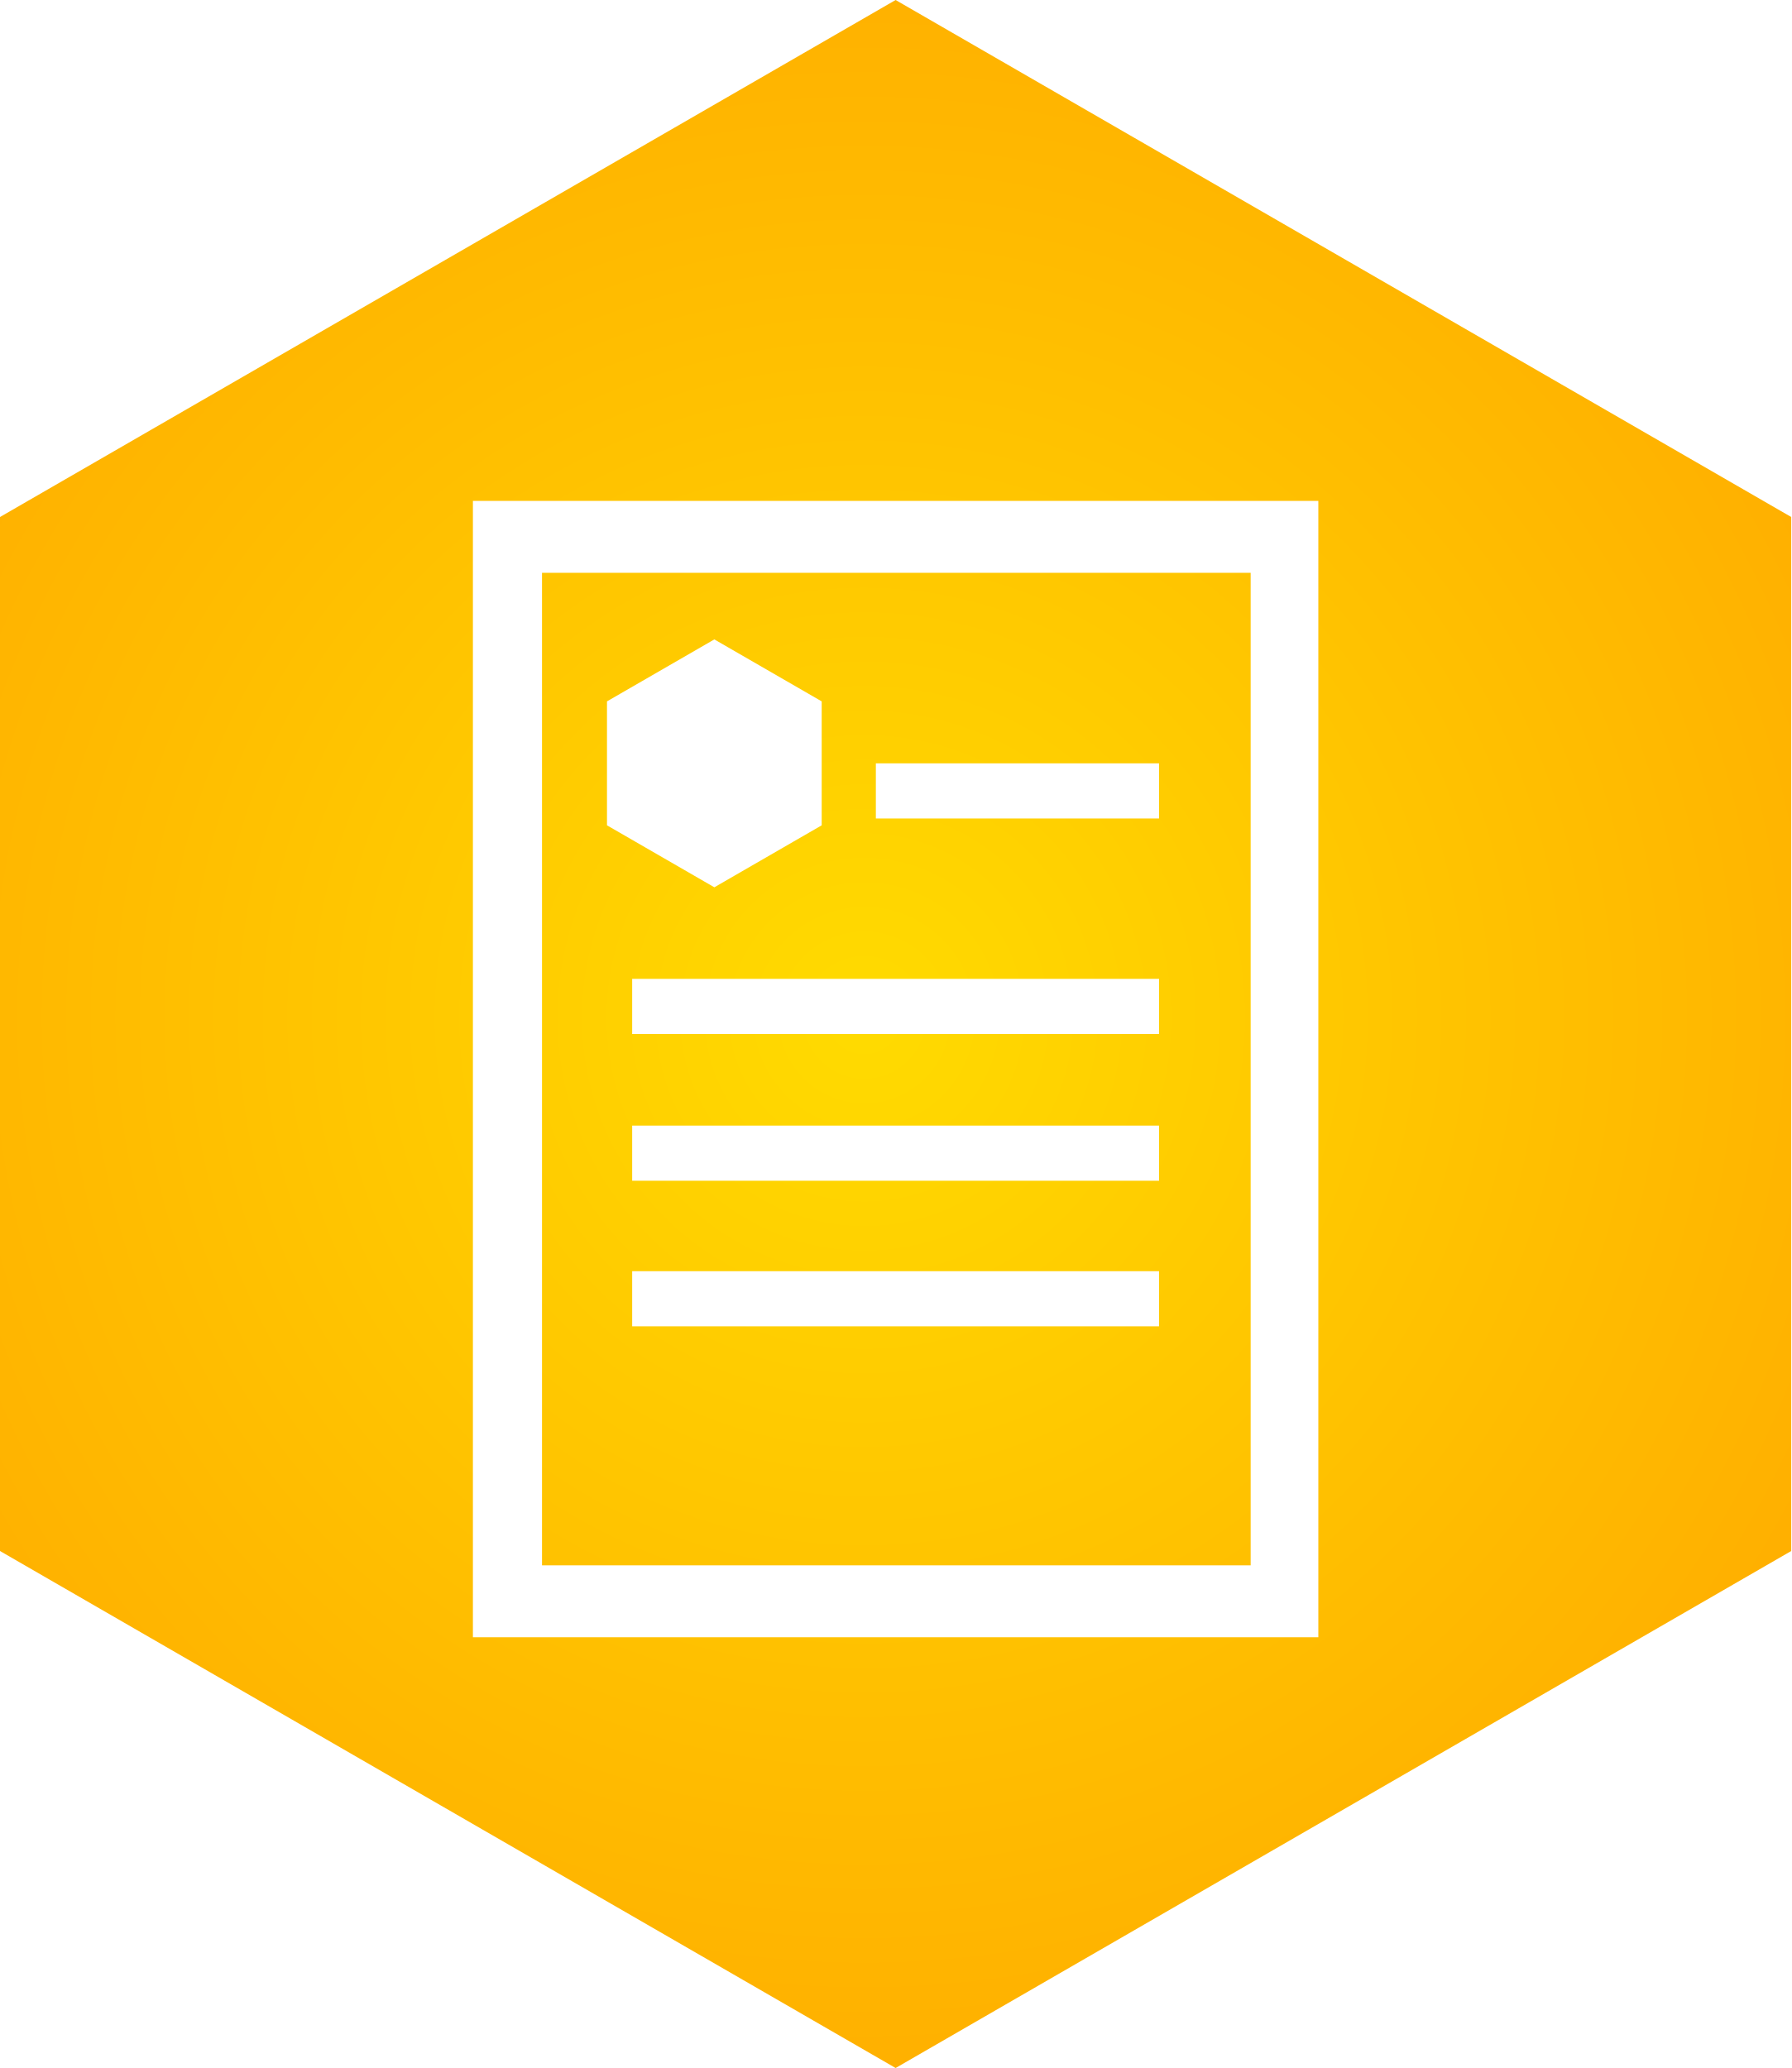
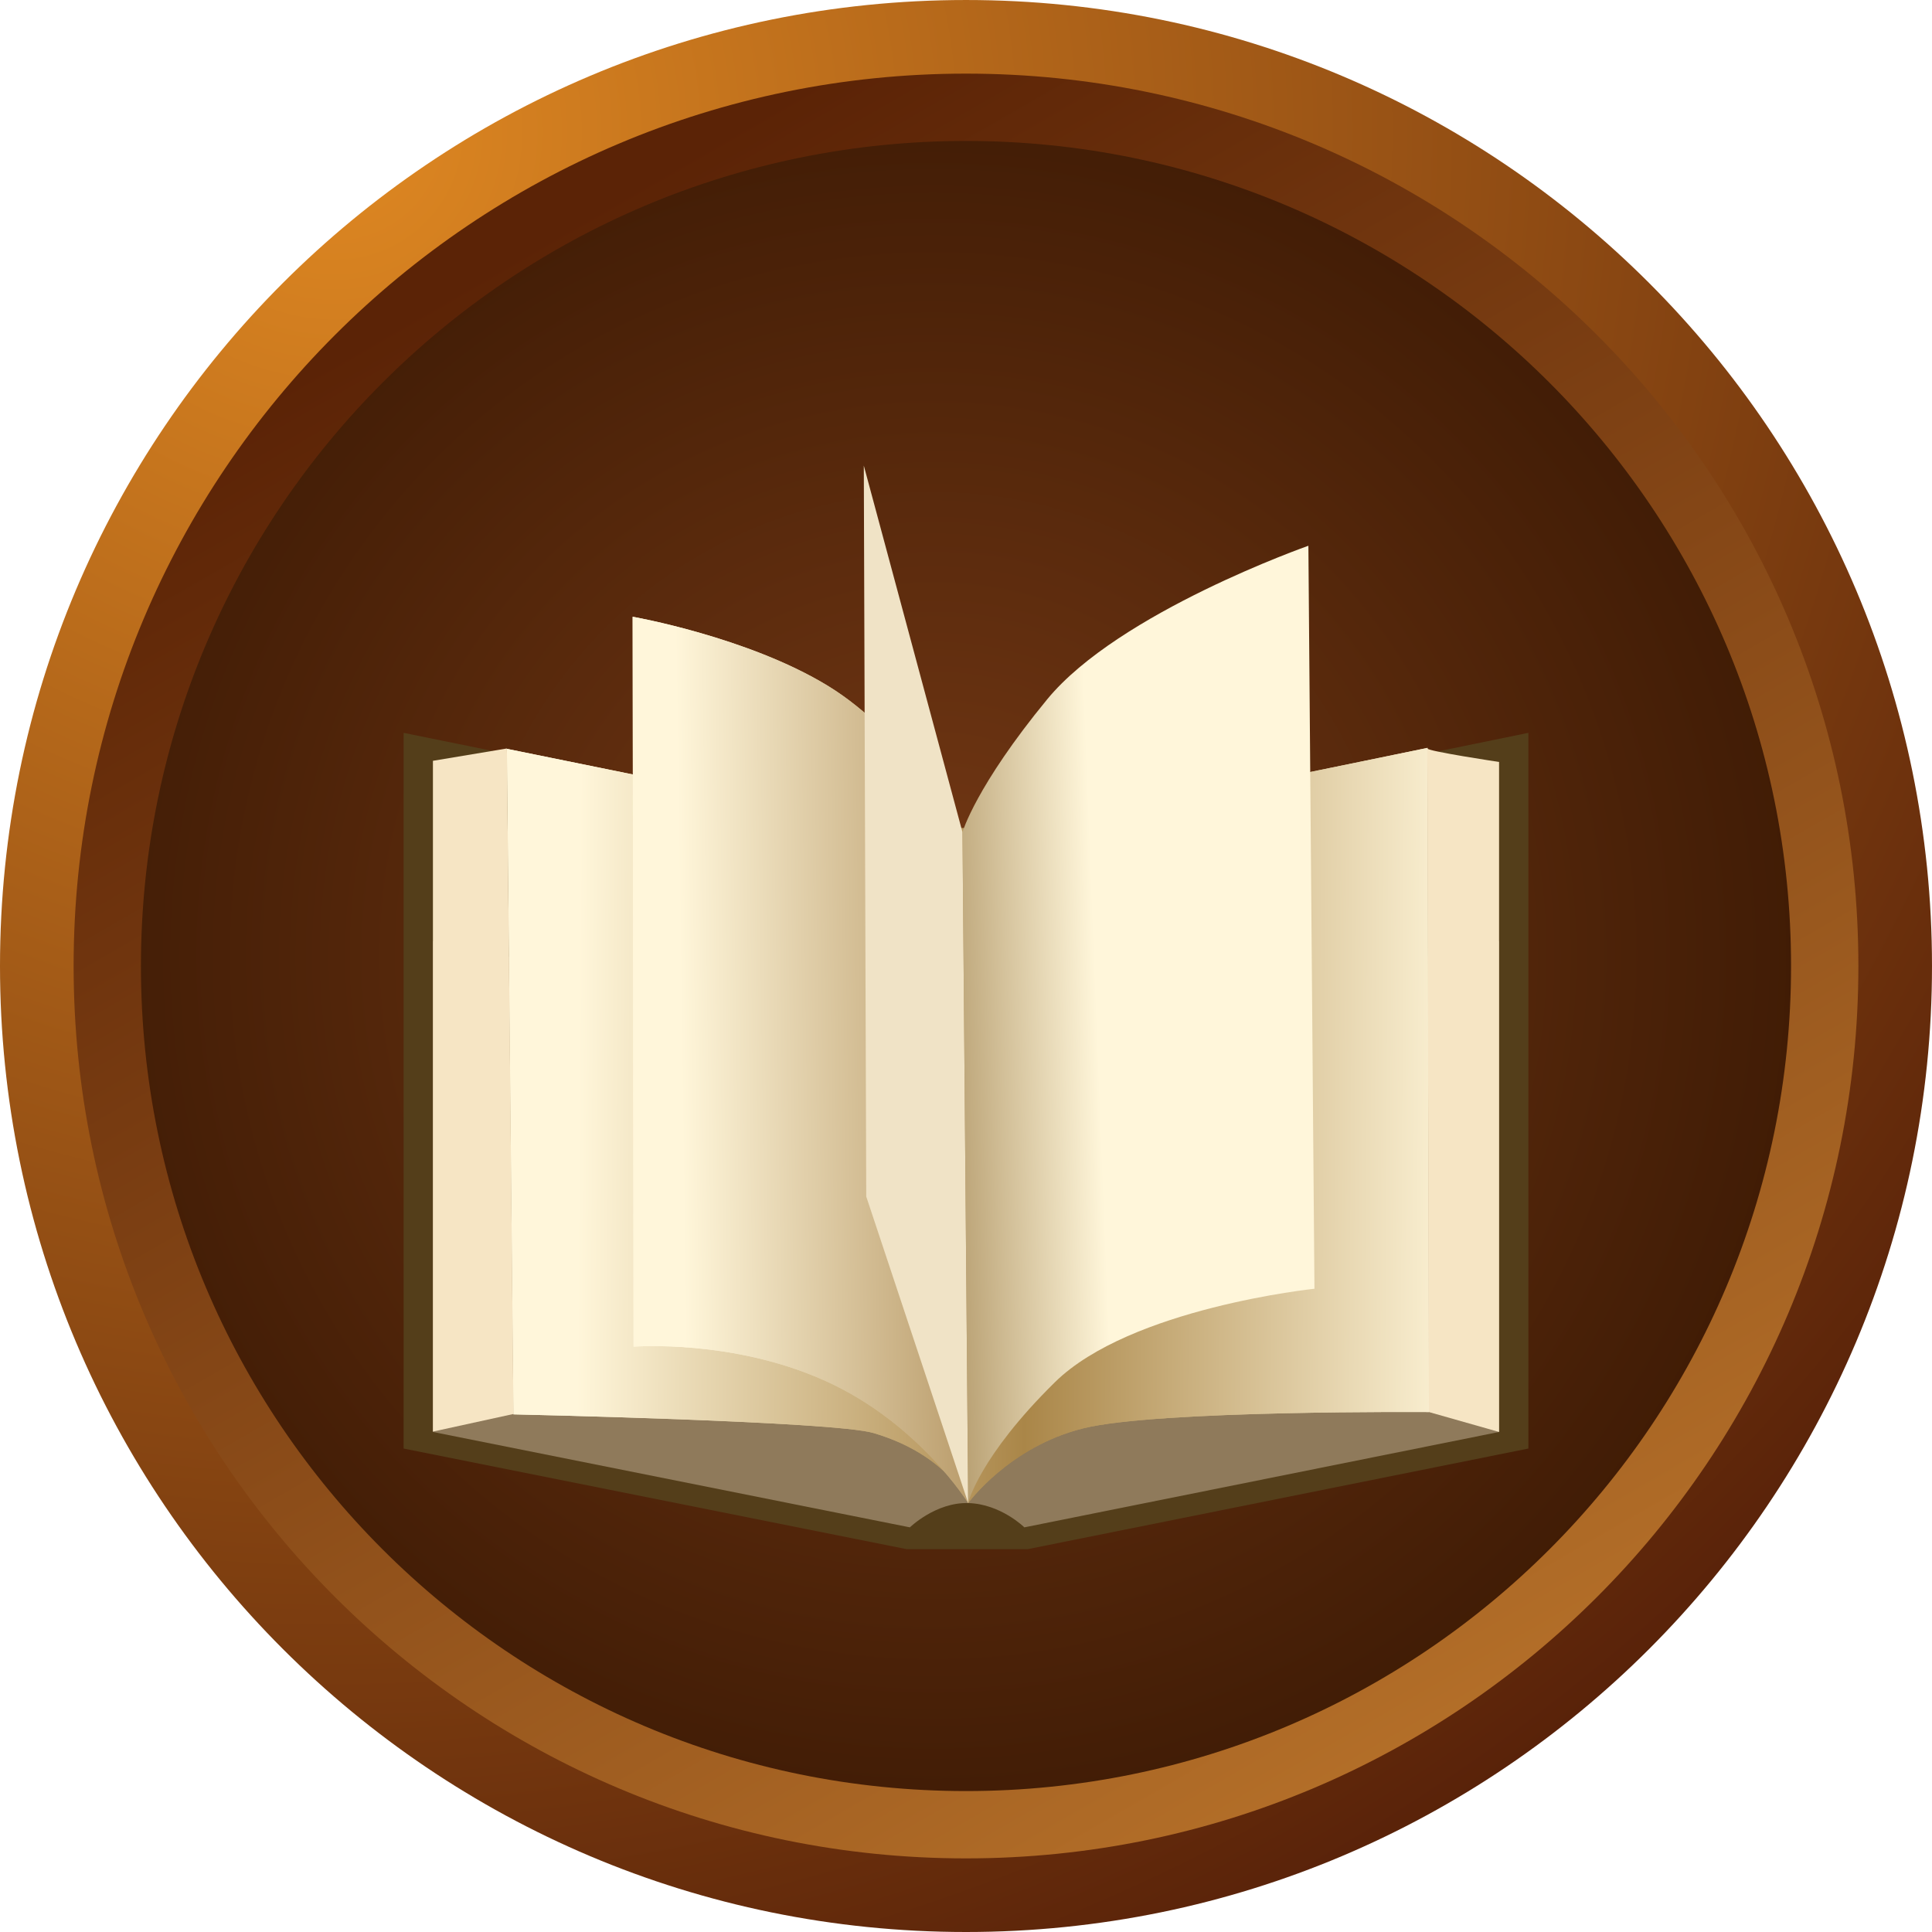
- <svg xmlns="http://www.w3.org/2000/svg" version="1.1" width="246.829" height="285.013" viewBox="898.258,484.53,246.829,285.013">
-   <defs id="element-1256">
-     <radialGradient cx="1017.36" cy="624.745" r="209.783" gradientUnits="userSpaceOnUse" id="color-1">
-       <stop offset="0" stop-color="#ffdb00" id="element-1257" />
-       <stop offset="1" stop-color="#ff9d00" id="element-1258" />
+ <svg xmlns="http://www.w3.org/2000/svg" version="1.1" width="266.707" height="266.707" viewBox="907.897,535.856,266.707,266.707">
+   <defs id="element-1370">
+     <clipPath id="clip-1">
+       <path d="M907.897,802.563v-266.707h266.707v266.707z" id="element-1371" fill="none" stroke="none" stroke-width="1" stroke-linecap="butt" stroke-linejoin="miter" stroke-dasharray="" />
+     </clipPath>
+     <radialGradient cx="954.08" cy="554.042" r="292.071" gradientUnits="userSpaceOnUse" id="color-1">
+       <stop offset="0" stop-color="#df8822" id="element-1372" />
+       <stop offset="1" stop-color="#521d08" id="element-1373" />
    </radialGradient>
+     <linearGradient x1="986.919" y1="566.06" x2="1109.739" y2="779.133" gradientUnits="userSpaceOnUse" id="color-2">
+       <stop offset="0" stop-color="#5b2306" id="element-1374" />
+       <stop offset="1" stop-color="#b57029" id="element-1375" />
+     </linearGradient>
+     <radialGradient cx="1036.732" cy="667.798" r="128.056" gradientUnits="userSpaceOnUse" id="color-3">
+       <stop offset="0" stop-color="#753915" id="element-1376" />
+       <stop offset="1" stop-color="#3d1a04" id="element-1377" />
+     </radialGradient>
+     <linearGradient x1="1110.326" y1="709.605" x2="987.623" y2="708.94" gradientUnits="userSpaceOnUse" id="color-4">
+       <stop offset="0" stop-color="#fff6da" id="element-1378" />
+       <stop offset="0.496" stop-color="#aa8648" id="element-1379" />
+       <stop offset="1" stop-color="#fff6da" id="element-1380" />
+     </linearGradient>
+     <linearGradient x1="1110.326" y1="709.605" x2="987.623" y2="708.94" gradientUnits="userSpaceOnUse" id="color-5">
+       <stop offset="0" stop-color="#fff6da" id="element-1381" />
+       <stop offset="0.496" stop-color="#aa8648" id="element-1382" />
+       <stop offset="1" stop-color="#fff6da" id="element-1383" />
+     </linearGradient>
+     <linearGradient x1="1001.982" y1="686.189" x2="1067.177" y2="685.271" gradientUnits="userSpaceOnUse" id="color-6">
+       <stop offset="0" stop-color="#fff6da" id="element-1384" />
+       <stop offset="1" stop-color="#8c6122" id="element-1385" />
+     </linearGradient>
+     <linearGradient x1="1001.982" y1="686.189" x2="1067.177" y2="685.271" gradientUnits="userSpaceOnUse" id="color-7">
+       <stop offset="0" stop-color="#fff6da" id="element-1386" />
+       <stop offset="1" stop-color="#8c6122" id="element-1387" />
+     </linearGradient>
+     <linearGradient x1="1060.29" y1="700.422" x2="1024.938" y2="701.799" gradientUnits="userSpaceOnUse" id="color-8">
+       <stop offset="0" stop-color="#fff6da" id="element-1388" />
+       <stop offset="1" stop-color="#87642a" id="element-1389" />
+     </linearGradient>
  </defs>
-   <g fill="url(#color-1)" fill-rule="nonzero" stroke="#000000" stroke-width="0" stroke-linecap="round" stroke-linejoin="round" stroke-miterlimit="10" stroke-dasharray="" stroke-dashoffset="0" font-family="none" font-weight="none" font-size="none" text-anchor="none" id="element-1259">
-     <g id="element-1260">
-       <path d="M898.258,555.784l123.414,-71.253l123.414,71.253v142.507l-123.414,71.253l-123.414,-71.253zM981.9,598.276l14.793,8.541l14.793,-8.541v-17.082l-14.793,-8.541l-14.793,8.541zM1079.922,710.174v-156.609h-116.498v156.609zM972.947,700.267v-136.795h97.651v136.795zM1057.974,597.335v-7.6h-39.024v7.6zM1057.974,627.037v-7.6h-72.603v7.6zM1057.974,647.259v-7.6h-72.603v7.6zM1057.974,667.323v-7.6h-72.603v7.6z" id="CompoundPath 1" />
+   <g fill="none" fill-rule="nonzero" stroke="none" stroke-width="none" stroke-linecap="none" stroke-linejoin="none" stroke-miterlimit="10" stroke-dasharray="none" stroke-dashoffset="0" font-family="none" font-weight="none" font-size="none" text-anchor="none" id="element-1390">
+     <g id="element-1391">
+       <g clip-path="url(#clip-1)" id="Group 1">
+         <g id="element-1392" stroke="#000000" stroke-width="0" stroke-linecap="round" stroke-linejoin="round" stroke-dasharray="8,9">
+           <g id="element-1393">
+             <g id="element-1394">
+               <path d="M907.897,669.21c0,-73.649 59.704,-133.353 133.353,-133.353c73.649,0 133.353,59.704 133.353,133.353c0,73.649 -59.704,133.353 -133.353,133.353c-73.649,0 -133.353,-59.704 -133.353,-133.353z" id="Path 1" fill="url(#color-1)" />
+               <path d="M918.059,669.21c0,-68.036 55.154,-123.191 123.191,-123.191c68.036,0 123.191,55.154 123.191,123.191c0,68.036 -55.154,123.191 -123.191,123.191c-68.036,0 -123.191,-55.154 -123.191,-123.191z" id="element-1395" fill="url(#color-2)" />
+               <path d="M927.353,669.21c0,-62.904 50.994,-113.897 113.897,-113.897c62.904,0 113.897,50.994 113.897,113.897c0,62.904 -50.994,113.897 -113.897,113.897c-62.904,0 -113.897,-50.994 -113.897,-113.897z" id="element-1396" fill="url(#color-3)" />
+             </g>
+           </g>
+         </g>
+       </g>
+     </g>
+     <path d="M1049.75,749.716h-16.671l-69.465,-13.893v-98.801l68.274,13.893c0,0 17.465,-0.397 17.465,0c0,0.397 69.533,-13.893 69.533,-13.893v98.801z" id="element-1397" fill="#543e1a" stroke="#000000" stroke-width="0" stroke-linecap="round" stroke-linejoin="round" stroke-dasharray="" />
+     <path d="M1049.307,746.703c0,0 -3.274,-3.236 -7.756,-3.353c-4.482,-0.118 -8.047,3.353 -8.047,3.353l-65.843,-13.169v-67.752l64.715,13.169c0,0 16.555,-0.376 16.555,0c0,0.376 65.908,-13.169 65.908,-13.169v67.752z" id="element-1398" fill="#8f7a5b" stroke="#000000" stroke-width="0" stroke-linecap="round" stroke-linejoin="round" stroke-dasharray="" />
+     <g fill="url(#color-4)" stroke="#000000" stroke-width="0" stroke-linecap="round" stroke-linejoin="round" stroke-dasharray="" id="element-1399">
+       <g id="element-1400">
+         <path d="M1105.154,730.785c0,0 -37.422,-0.292 -47.685,2.242c-10.263,2.533 -15.918,10.324 -15.918,10.324c0,0 -2.646,-6.59 -13.064,-9.671c-5.516,-1.631 -49.707,-2.575 -49.707,-2.575l-0.906,-91.873l54.502,11.088c0,0 16.555,-0.376 16.555,0c0,0.376 56.033,-11.222 56.033,-11.222z" id="element-1401" />
+       </g>
+     </g>
+     <g fill="url(#color-5)" stroke="#000000" stroke-width="0" stroke-linecap="round" stroke-linejoin="round" stroke-dasharray="" id="element-1402">
+       <path d="M1105.154,730.785c0,0 -37.422,-0.292 -47.685,2.242c-10.263,2.533 -15.918,10.324 -15.918,10.324c0,0 -2.646,-6.59 -13.064,-9.671c-5.516,-1.631 -49.707,-2.575 -49.707,-2.575l-0.906,-91.873l54.502,11.088c0,0 16.555,-0.376 16.555,0c0,0.376 56.033,-11.222 56.033,-11.222z" id="element-1403" />
+     </g>
+     <path d="M978.78,731.052l-11.119,2.431v-92.6l10.213,-1.704z" id="element-1404" fill="#f6e5c4" stroke="#000000" stroke-width="0" stroke-linecap="round" stroke-linejoin="round" stroke-dasharray="" />
+     <g fill="url(#color-6)" stroke="#000000" stroke-width="0" stroke-linecap="round" stroke-linejoin="round" stroke-dasharray="" id="element-1405">
+       <g id="element-1406">
+         <path d="M1021.864,726.499c-12.88,-5.827 -26.506,-4.737 -26.506,-4.737l-0.124,-100.764c0,0 15.917,2.792 26.957,9.539c11.04,6.747 18.573,20.197 18.573,20.197l0.788,92.616c0,0 -6.808,-11.024 -19.687,-16.851z" id="element-1407" />
+       </g>
+     </g>
+     <g fill="url(#color-7)" stroke="#000000" stroke-width="0" stroke-linecap="round" stroke-linejoin="round" stroke-dasharray="" id="element-1408">
+       <path d="M1021.864,726.499c-12.88,-5.827 -26.506,-4.737 -26.506,-4.737l-0.124,-100.764c0,0 15.917,2.792 26.957,9.539c11.04,6.747 18.573,20.197 18.573,20.197l0.788,92.616c0,0 -6.808,-11.024 -19.687,-16.851z" id="element-1409" />
+     </g>
+     <path d="M1105.154,730.785c0,0 -0.217,-91.981 -0.217,-91.605c0,0.376 9.902,1.863 9.902,1.863v92.491z" id="element-1410" fill="#f6e5c4" stroke="#000000" stroke-width="0" stroke-linecap="round" stroke-linejoin="round" stroke-dasharray="" />
+     <path d="M1027.479,701.036l-0.336,-100.906l13.62,50.604l0.788,92.616z" id="element-1411" fill="#f0e3c6" stroke="#000000" stroke-width="0" stroke-linecap="round" stroke-linejoin="round" stroke-dasharray="" />
+     <g fill="url(#color-8)" stroke="#000000" stroke-width="0" stroke-linecap="round" stroke-linejoin="round" stroke-dasharray="8,9" id="element-1412">
+       <g id="element-1413">
+         <path d="M1089.354,713.765l-0.838,-102.568c0,0 -26.174,9.178 -36.052,21.192c-9.878,12.014 -11.701,18.345 -11.701,18.345l0.788,92.573c0,0 1.53,-6.355 11.958,-16.626c10.428,-10.271 35.845,-12.917 35.845,-12.917z" id="element-1414" />
+       </g>
    </g>
  </g>
</svg>
